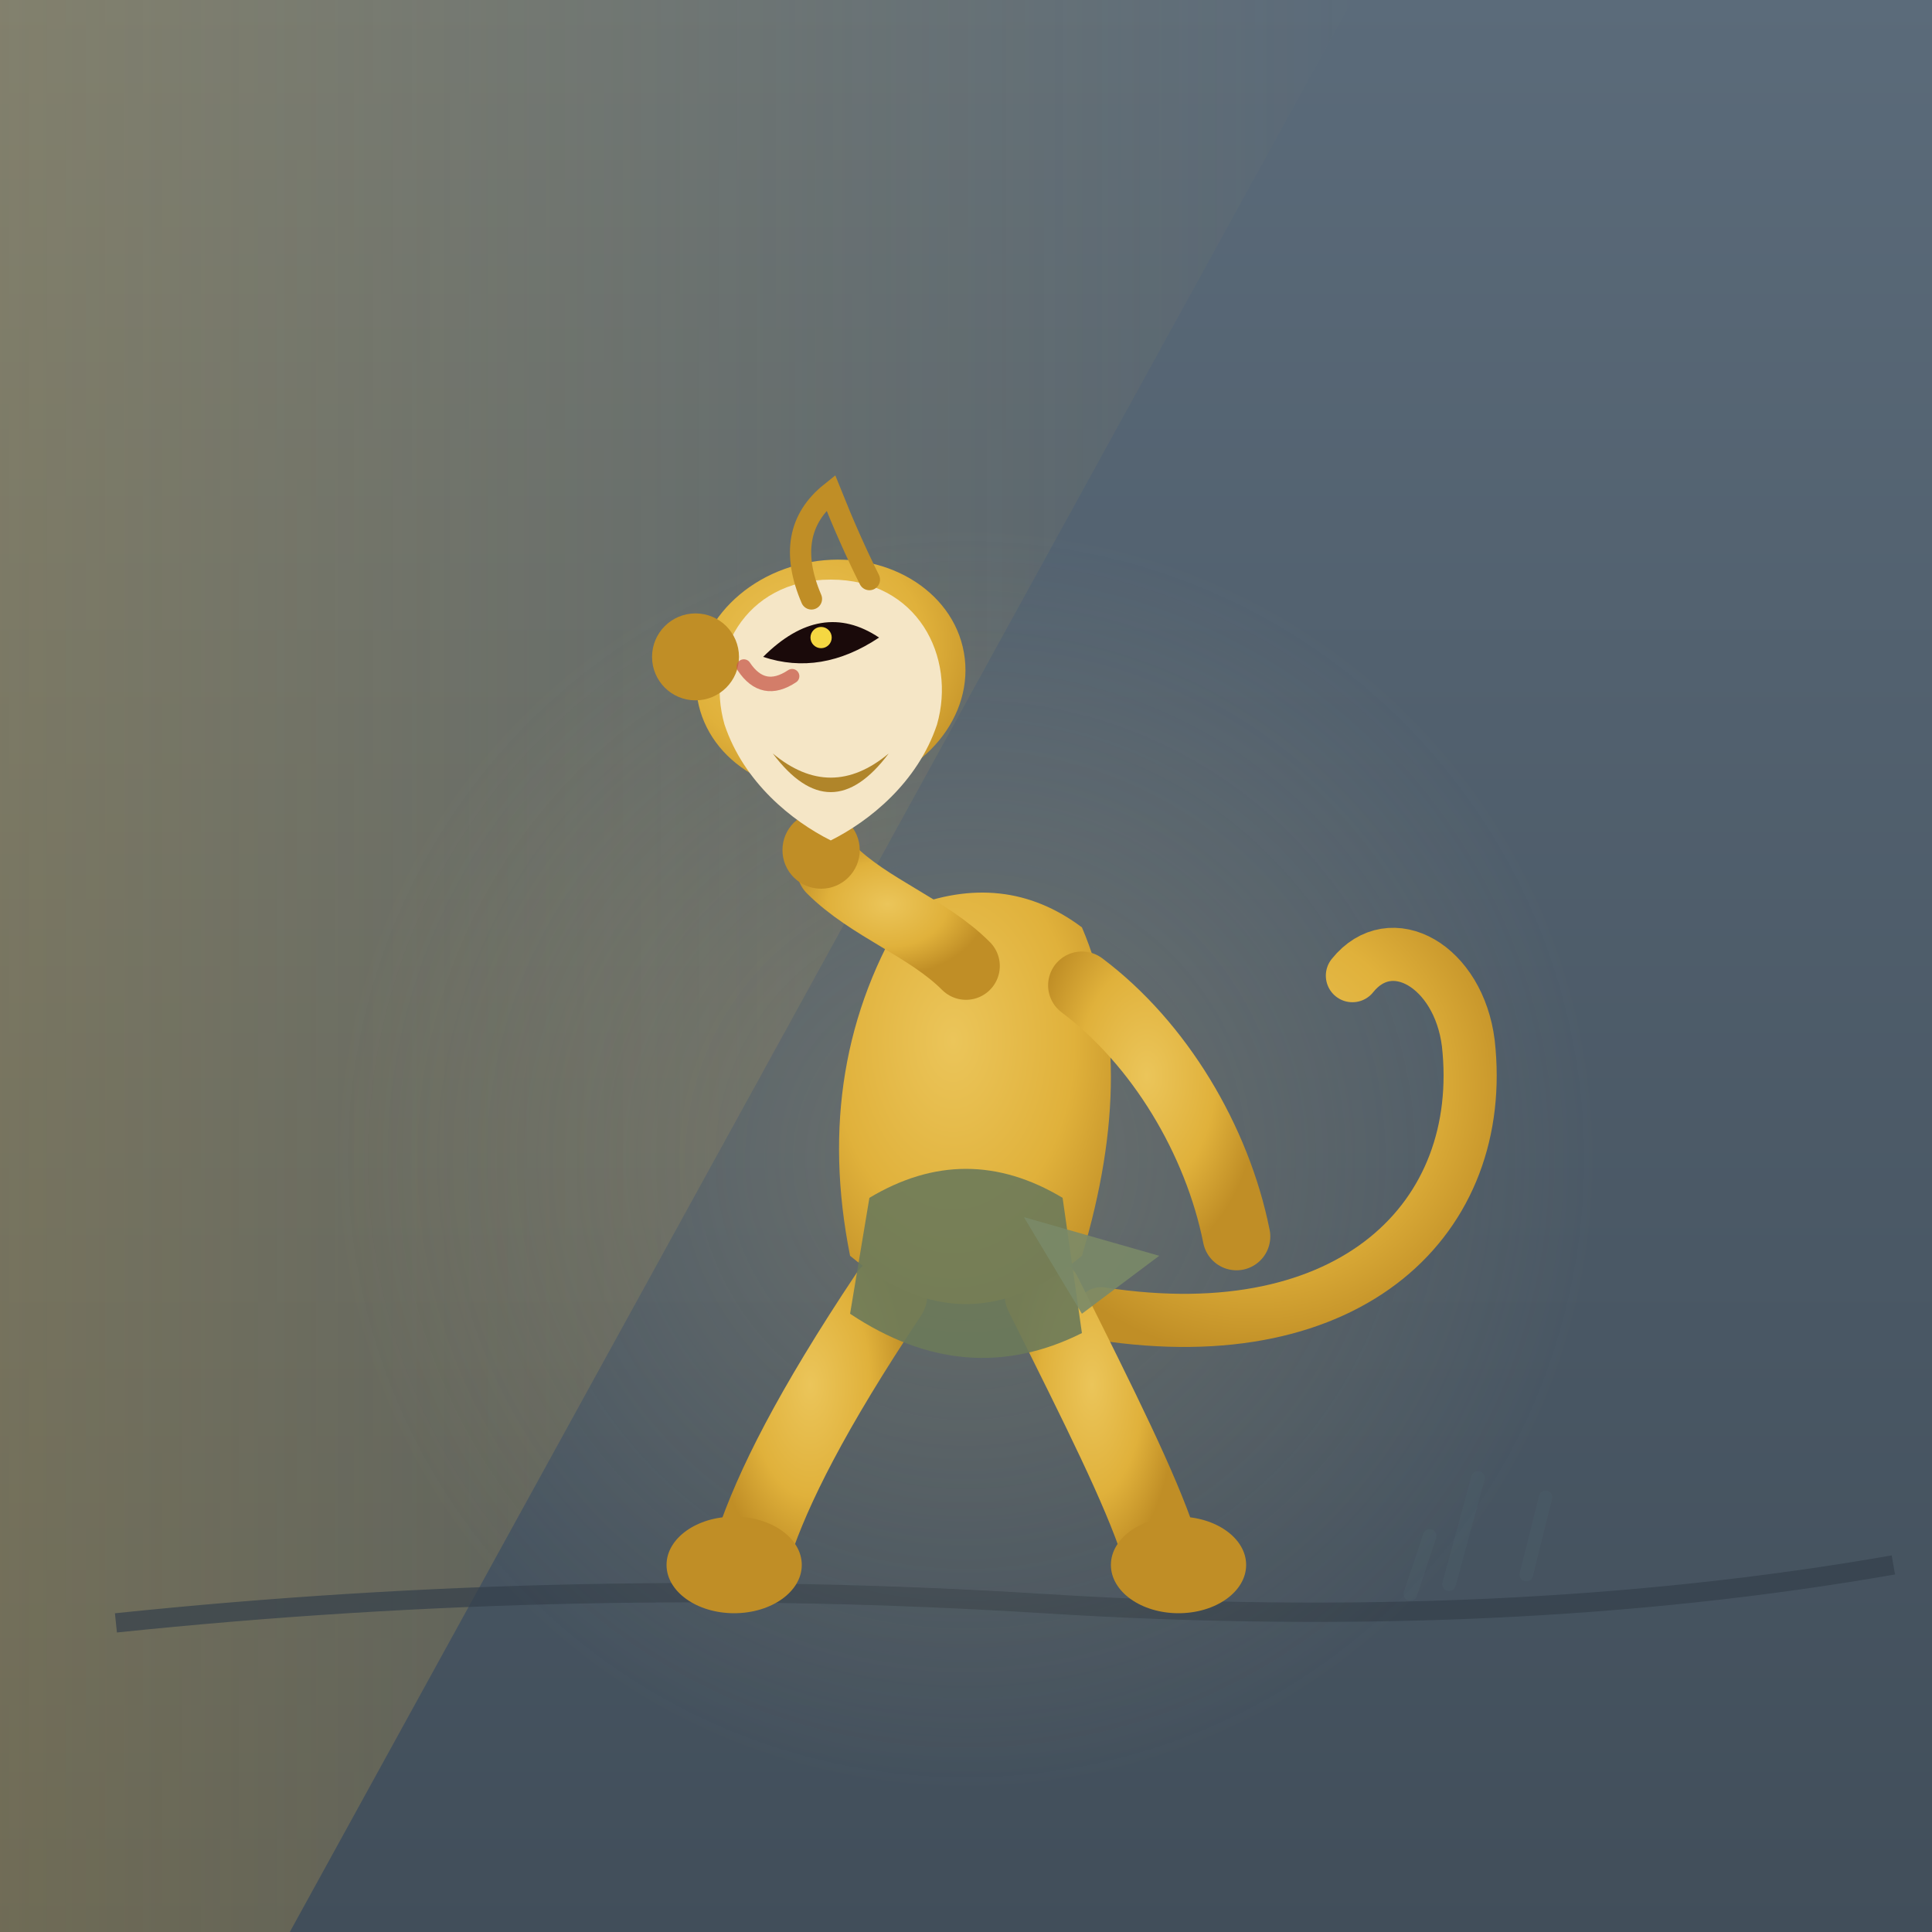
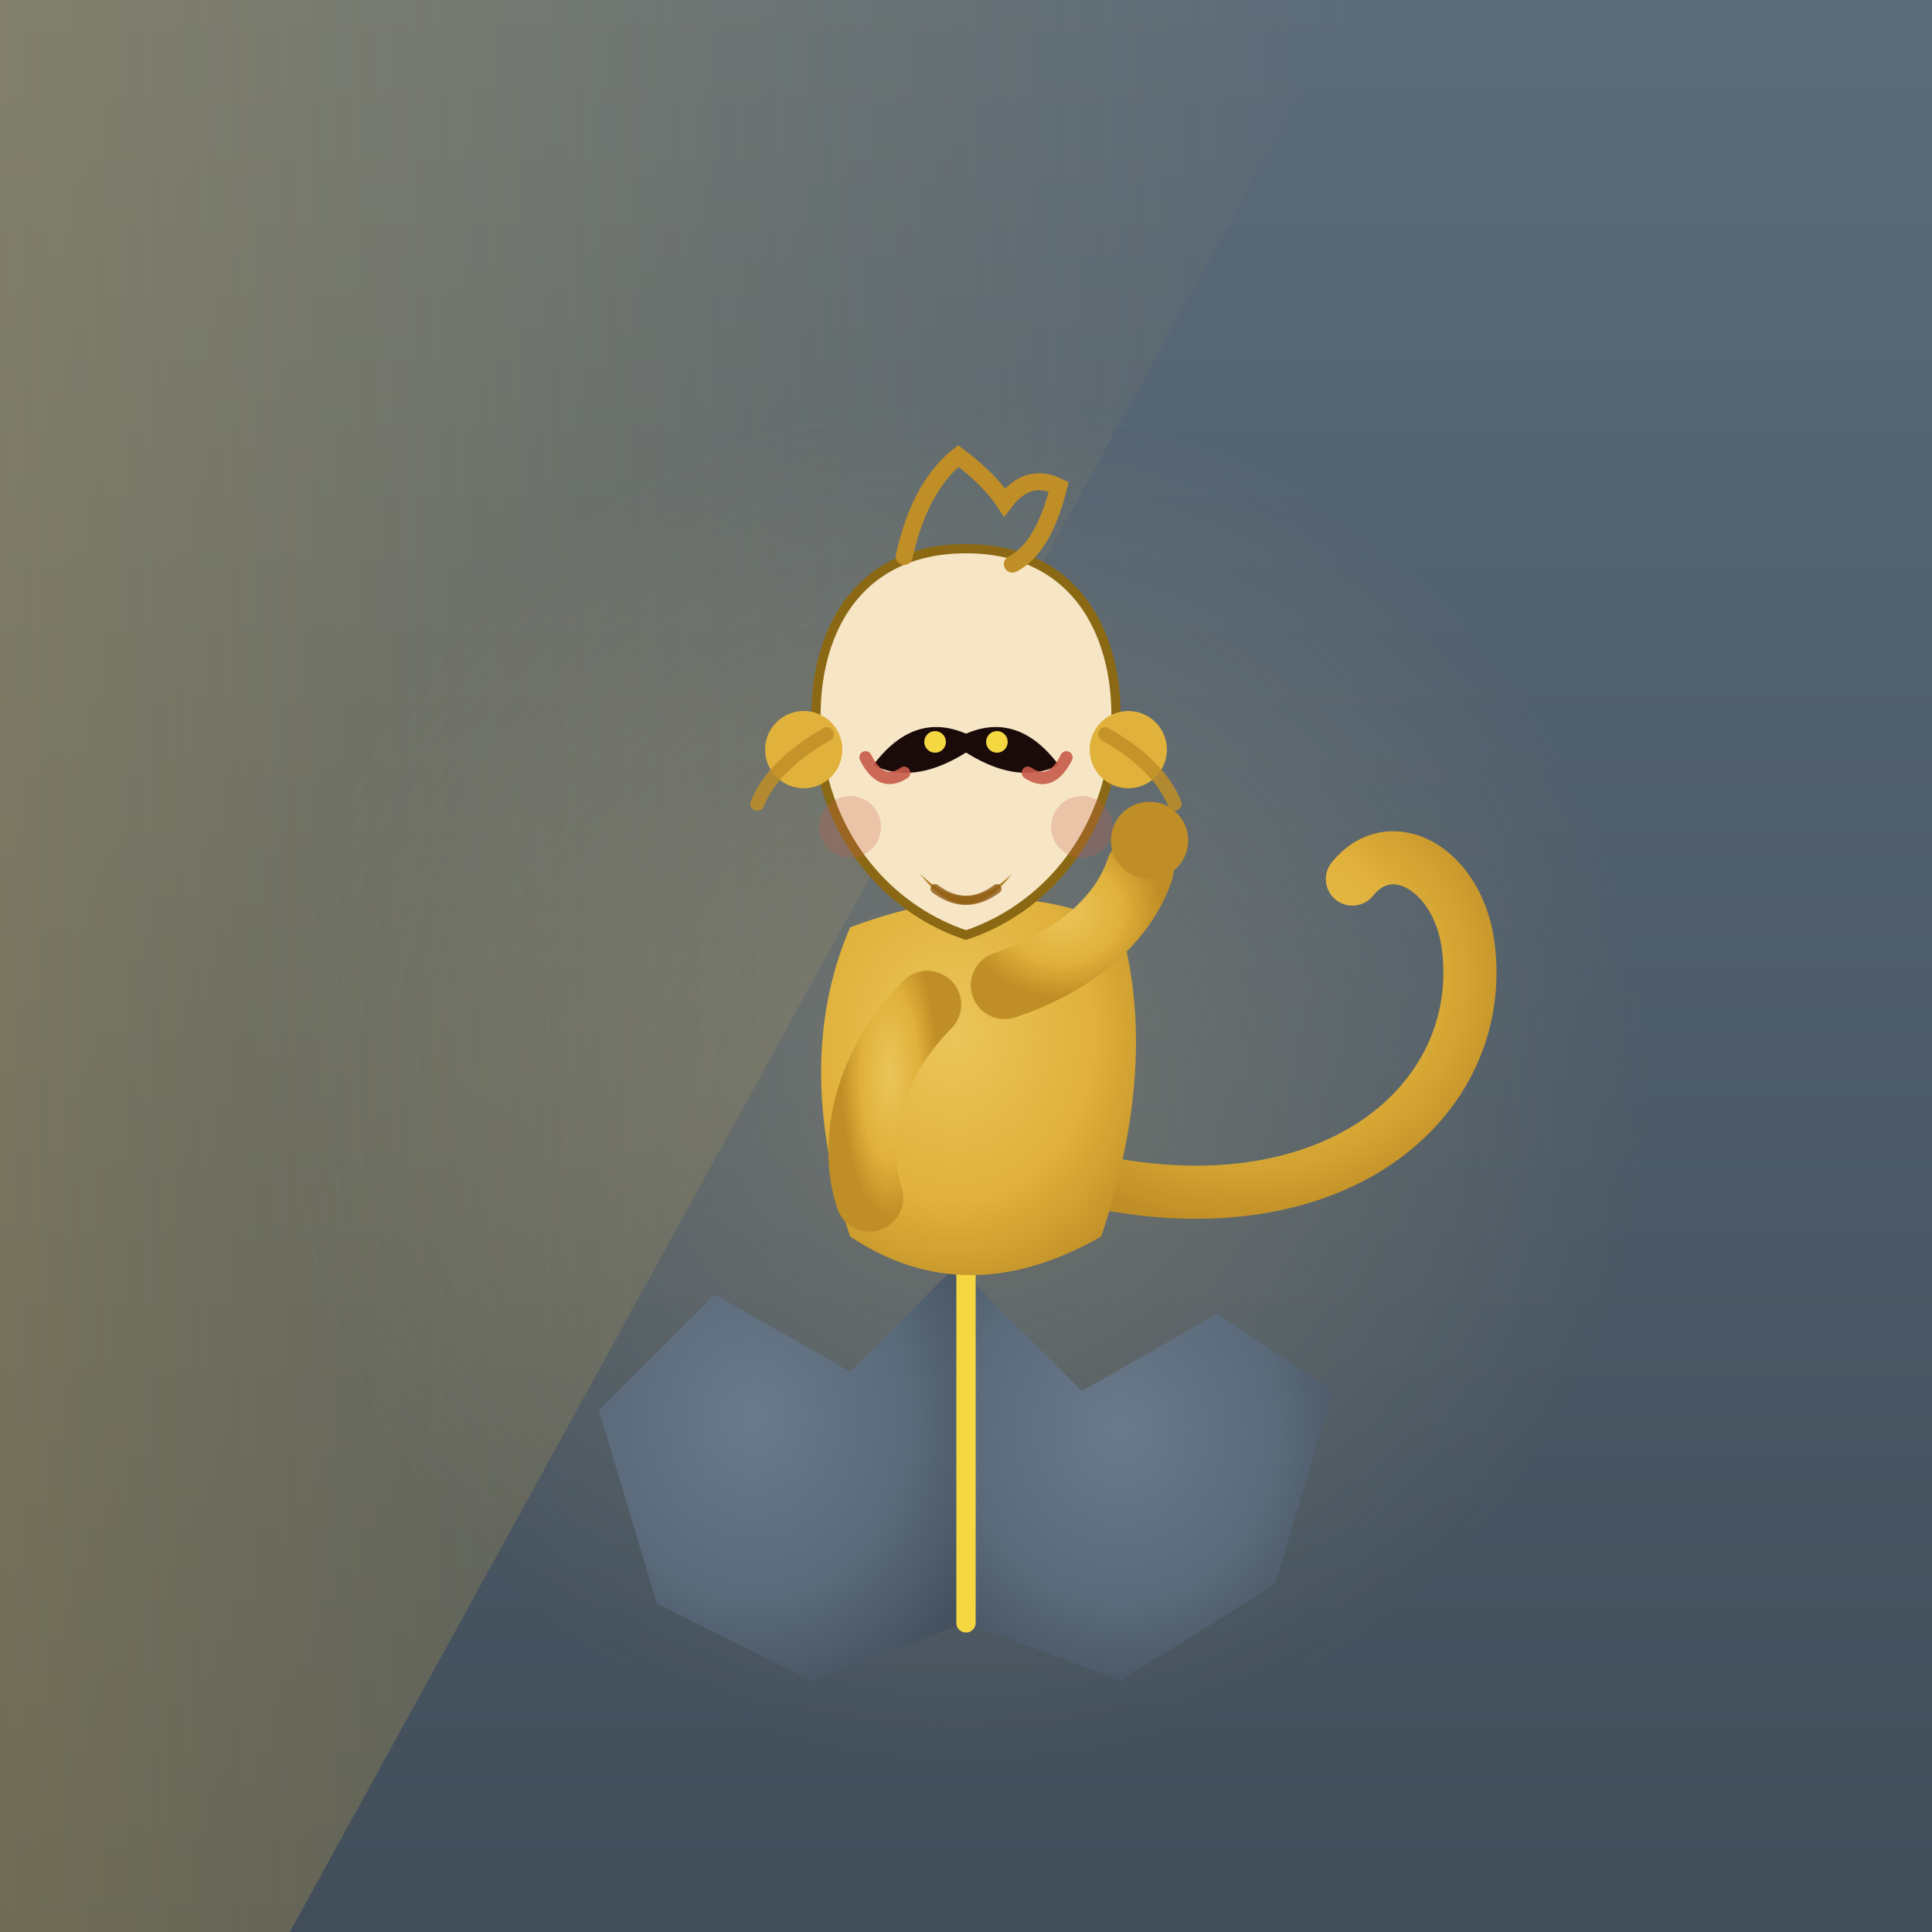
- <svg xmlns="http://www.w3.org/2000/svg" viewBox="0 0 200 200" role="img" aria-label="孙悟空·二阶·凡尘·花果山王">
+ <svg xmlns="http://www.w3.org/2000/svg" viewBox="0 0 200 200" role="img" aria-label="孙悟空·二阶·凡尘·破石出山">
  <defs>
    <linearGradient id="bg" x1="0" y1="0" x2="0" y2="1">
      <stop offset="0%" stop-color="#5B6B7A" />
      <stop offset="100%" stop-color="#414E5A" />
    </linearGradient>
    <linearGradient id="side" x1="0" y1="0" x2="1" y2="0">
      <stop offset="0%" stop-color="#E8B84B" stop-opacity="0.28" />
      <stop offset="100%" stop-color="#E8B84B" stop-opacity="0" />
    </linearGradient>
    <radialGradient id="fur" cx="42%" cy="36%" r="74%">
      <stop offset="0%" stop-color="#EBC55A" />
      <stop offset="60%" stop-color="#E0B13B" />
      <stop offset="100%" stop-color="#C08E26" />
    </radialGradient>
+     <radialGradient id="stone" cx="42%" cy="38%" r="72%">
+       <stop offset="0%" stop-color="#6A7A8A" />
+       <stop offset="60%" stop-color="#5A6A7A" />
+       <stop offset="100%" stop-color="#44505E" />
+     </radialGradient>
    <radialGradient id="core" cx="50%" cy="50%" r="50%">
-       <stop offset="0%" stop-color="#C9B37E" stop-opacity="0.25" />
+       <stop offset="0%" stop-color="#C9B37E" stop-opacity="0.3" />
      <stop offset="100%" stop-color="#C9B37E" stop-opacity="0" />
    </radialGradient>
+     <g id="wukong-head">
+       <path d="M 0 -34 C 16 -34 21 -20 19 -7 C 17 5 9 13 0 16 C -9 13 -17 5 -19 -7 C -21 -20 -16 -34 0 -34 Z" fill="#F7E6C6" stroke="#8B6914" stroke-width="1.2" />
+       <circle cx="-21" cy="-8" r="5" fill="#E0B13B" />
+       <circle cx="21" cy="-8" r="5" fill="#E0B13B" />
+       <path d="M -8 -33 Q -6 -42 -1 -46 Q 3 -43 5 -40 Q 8 -44 12 -42 Q 10 -34 6 -32" fill="none" stroke="#C08E26" stroke-width="2.2" stroke-linecap="round" />
+       <path d="M -18 -10 Q -25 -6 -27 -1 M 18 -10 Q 25 -6 27 -1" fill="none" stroke="#C08E26" stroke-width="1.8" stroke-linecap="round" opacity="0.85" />
+       <path d="M -12 -6 Q -6 -14 2 -9 Q -6 -3 -12 -6 Z" fill="#1A0A0A" />
+       <path d="M -2 -9 Q 6 -14 12 -6 Q 6 -3 -2 -9 Z" fill="#1A0A0A" />
+       <circle cx="-4" cy="-9" r="1.4" fill="#F5D742" />
+       <circle cx="4" cy="-9" r="1.4" fill="#F5D742" />
+       <path d="M -13 -7 Q -11 -3 -8 -5" fill="none" stroke="#C85A4A" stroke-width="1.6" stroke-linecap="round" opacity="0.9" />
+       <path d="M 13 -7 Q 11 -3 8 -5" fill="none" stroke="#C85A4A" stroke-width="1.6" stroke-linecap="round" opacity="0.9" />
+       <path d="M -6 8 Q 0 14 6 8 Q 0 16 -6 8 Z" fill="#B0852A" />
+       <path d="M -4 10 Q 0 13 4 10" fill="none" stroke="#8E5A14" stroke-width="1.2" stroke-linecap="round" opacity="0.8" />
+       <circle cx="-15" cy="2" r="4" fill="#C85A4A" opacity="0.25" />
+       <circle cx="15" cy="2" r="4" fill="#C85A4A" opacity="0.25" />
+     </g>
  </defs>
  <rect width="200" height="200" fill="url(#bg)" />
  <polygon points="0,0 140,0 30,200 0,200" fill="url(#side)" />
-   <path d="M 12 168 Q 60 163 108 166 T 196 162" fill="none" stroke="#333F4A" stroke-width="2" opacity="0.7" />
-   <path d="M 150 164 l 3 -11 M 158 163 l 2 -8 M 146 165 l 2 -6" stroke="#4A5A66" stroke-width="1.4" stroke-linecap="round" opacity="0.6" />
-   <circle cx="100" cy="120" r="66" fill="url(#core)">
-     <animate attributeName="r" values="66;74;66" dur="3s" repeatCount="indefinite" />
+   <circle cx="100" cy="112" r="70" fill="url(#core)">
+     <animate attributeName="r" values="70;80;70" dur="3s" repeatCount="indefinite" />
  </circle>
-   <path d="M 114 136 C 140 140 154 126 152 108 C 151 100 144 96 140 101" fill="none" stroke="url(#fur)" stroke-width="5.5" stroke-linecap="round">
-     <animateTransform attributeName="transform" type="rotate" values="0 118 118;7 118 118;0 118 118" dur="2.6s" repeatCount="indefinite" />
+   <path d="M 112 122 C 138 128 154 114 152 98 C 151 90 144 86 140 91" fill="none" stroke="url(#fur)" stroke-width="5.5" stroke-linecap="round">
+     <animateTransform attributeName="transform" type="rotate" values="0 118 106;7 118 106;0 118 106" dur="2.6s" repeatCount="indefinite" />
  </path>
-   <path d="M 92 134 C 84 146 80 154 78 160" fill="none" stroke="url(#fur)" stroke-width="8" stroke-linecap="round" />
-   <path d="M 108 134 C 114 146 118 154 120 160" fill="none" stroke="url(#fur)" stroke-width="8" stroke-linecap="round" />
-   <ellipse cx="76" cy="162" rx="7" ry="5" fill="#C08E26" />
-   <ellipse cx="122" cy="162" rx="7" ry="5" fill="#C08E26" />
-   <path d="M 94 94 Q 84 110 88 130 Q 100 140 112 130 Q 118 110 112 96 Q 104 90 94 94 Z" fill="url(#fur)" />
-   <path d="M 90 124 Q 100 118 110 124 L 112 138 Q 100 144 88 136 Z" fill="#6B7A5A" opacity="0.9" />
-   <path d="M 106 126 L 112 136 L 120 130 Z" fill="#7A8A68" opacity="0.9" />
-   <path d="M 100 100 C 96 96 90 94 86 90" fill="none" stroke="url(#fur)" stroke-width="7" stroke-linecap="round" />
-   <circle cx="85" cy="88" r="4" fill="#C08E26" />
-   <path d="M 112 102 C 120 108 126 118 128 128" fill="none" stroke="url(#fur)" stroke-width="7" stroke-linecap="round" />
-   <ellipse cx="86" cy="70" rx="14" ry="12" fill="url(#fur)" transform="rotate(-10 86 70)" />
-   <path d="M 86 60 C 95 60 99 68 97 75 C 95 81 90 85 86 87 C 82 85 77 81 75 75 C 73 68 77 60 86 60 Z" fill="#F5E6C6" />
-   <circle cx="72" cy="68" r="4.5" fill="#C08E26" />
-   <path d="M 84 62 Q 81 55 86 51 Q 88 56 90 60" fill="none" stroke="#C08E26" stroke-width="2.2" stroke-linecap="round" />
-   <path d="M 79 68 Q 85 62 91 66 Q 85 70 79 68 Z" fill="#1A0A0A" />
-   <circle cx="85" cy="66" r="1.1" fill="#F5D742" />
-   <path d="M 77 69 Q 79 72 82 70" fill="none" stroke="#C85A4A" stroke-width="1.5" stroke-linecap="round" opacity="0.75" />
-   <path d="M 80 78 Q 86 83 92 78 Q 86 86 80 78 Z" fill="#B0852A" />
+   <path d="M 62 146 L 74 134 L 88 142 L 100 130 L 100 168 L 84 174 L 68 166 Z" fill="url(#stone)" />
+   <path d="M 138 144 L 126 136 L 112 144 L 100 132 L 100 168 L 116 174 L 132 164 Z" fill="url(#stone)" />
+   <path d="M 100 130 L 100 168" stroke="#F5D742" stroke-width="2" stroke-linecap="round">
+     <animate attributeName="stroke-width" values="1;3;1" dur="2s" repeatCount="indefinite" />
+     <animate attributeName="opacity" values="0.4;0.9;0.4" dur="2s" repeatCount="indefinite" />
+   </path>
+   <path d="M 88 96 Q 82 110 88 128 Q 100 136 114 128 Q 120 110 116 96 Q 104 90 88 96 Z" fill="url(#fur)" />
+   <path d="M 104 102 C 110 100 116 96 118 90" fill="none" stroke="url(#fur)" stroke-width="7" stroke-linecap="round" />
+   <circle cx="119" cy="87" r="4" fill="#C08E26" />
+   <path d="M 96 104 C 90 110 88 118 90 124" fill="none" stroke="url(#fur)" stroke-width="7" stroke-linecap="round" />
+   <use href="#wukong-head" transform="translate(100,84) scale(0.8)" />
  <g fill="#E8B84B">
-     <circle cx="34" cy="112">
-       <animate attributeName="cy" values="112;104;112" dur="3.4s" repeatCount="indefinite" />
+     <circle cx="40" cy="112">
+       <animate attributeName="cy" values="112;102;112" dur="3.4s" repeatCount="indefinite" />
      <animate attributeName="opacity" values="0.6;0.15;0.6" dur="3.4s" repeatCount="indefinite" />
    </circle>
-     <circle cx="152" cy="120">
-       <animate attributeName="cy" values="120;112;120" dur="4s" repeatCount="indefinite" />
+     <circle cx="156" cy="108">
+       <animate attributeName="cy" values="108;100;108" dur="4s" repeatCount="indefinite" />
      <animate attributeName="opacity" values="0.45;0.12;0.45" dur="4s" repeatCount="indefinite" />
    </circle>
  </g>
</svg>
